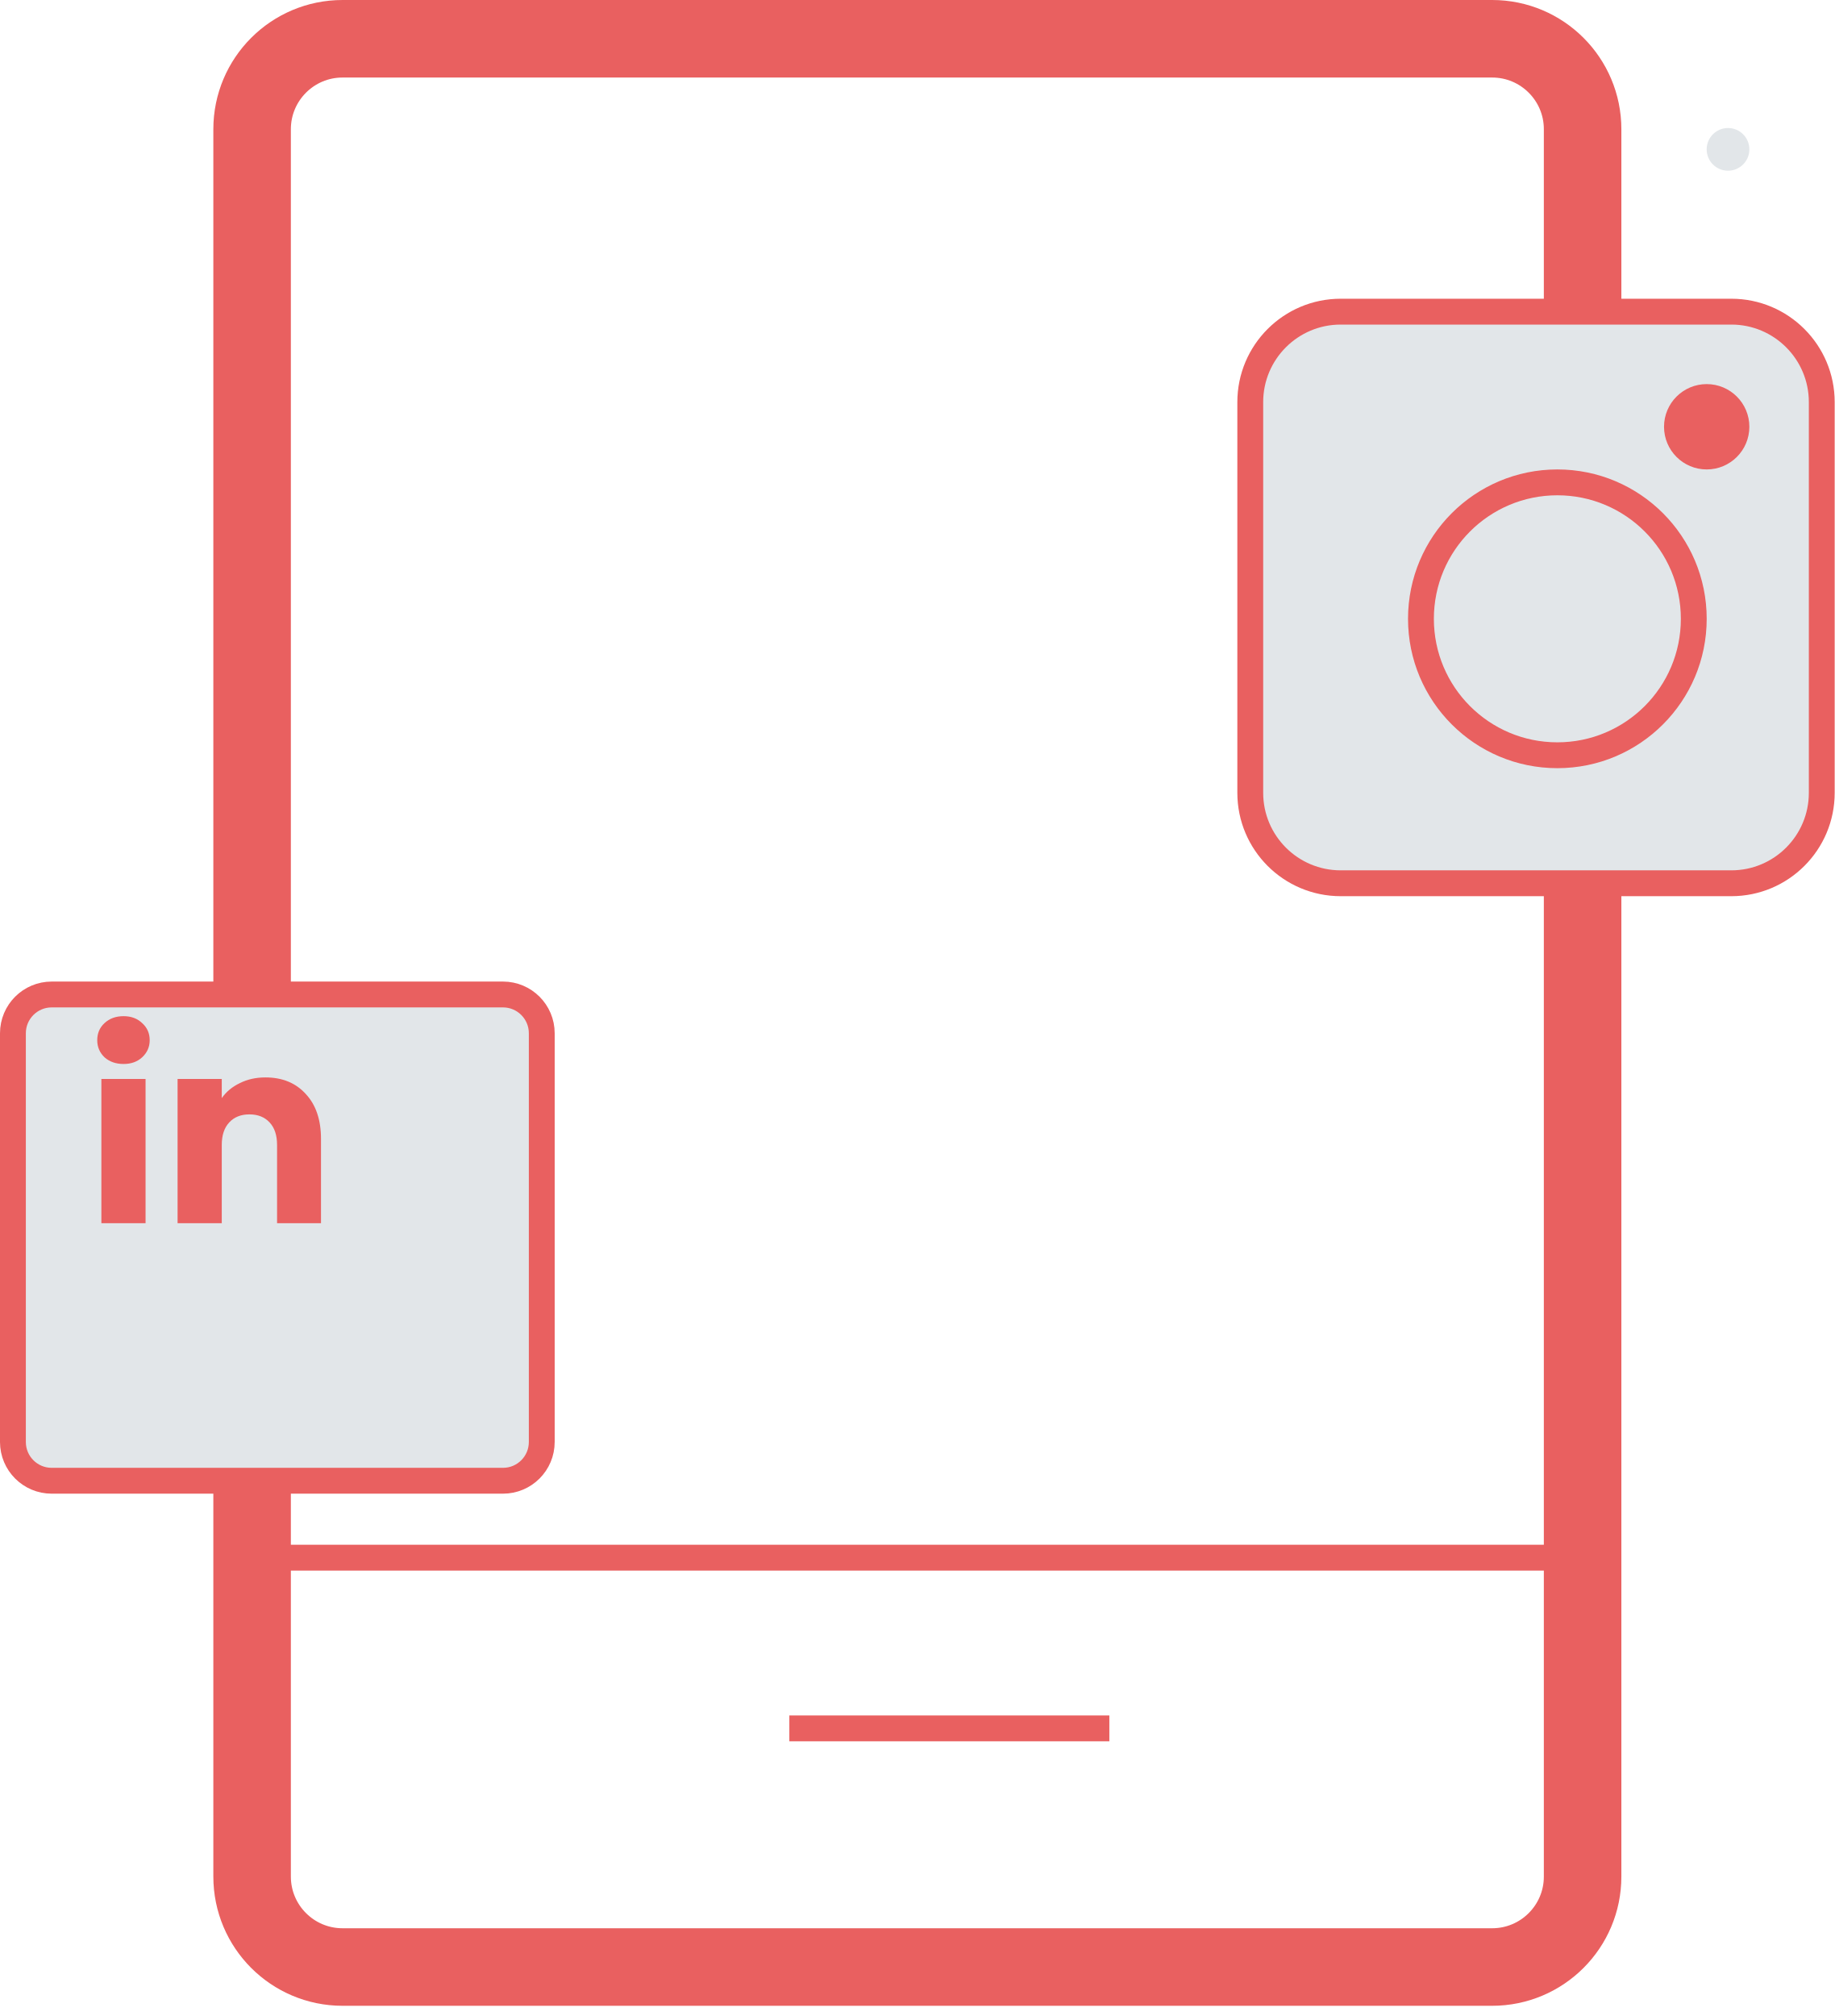
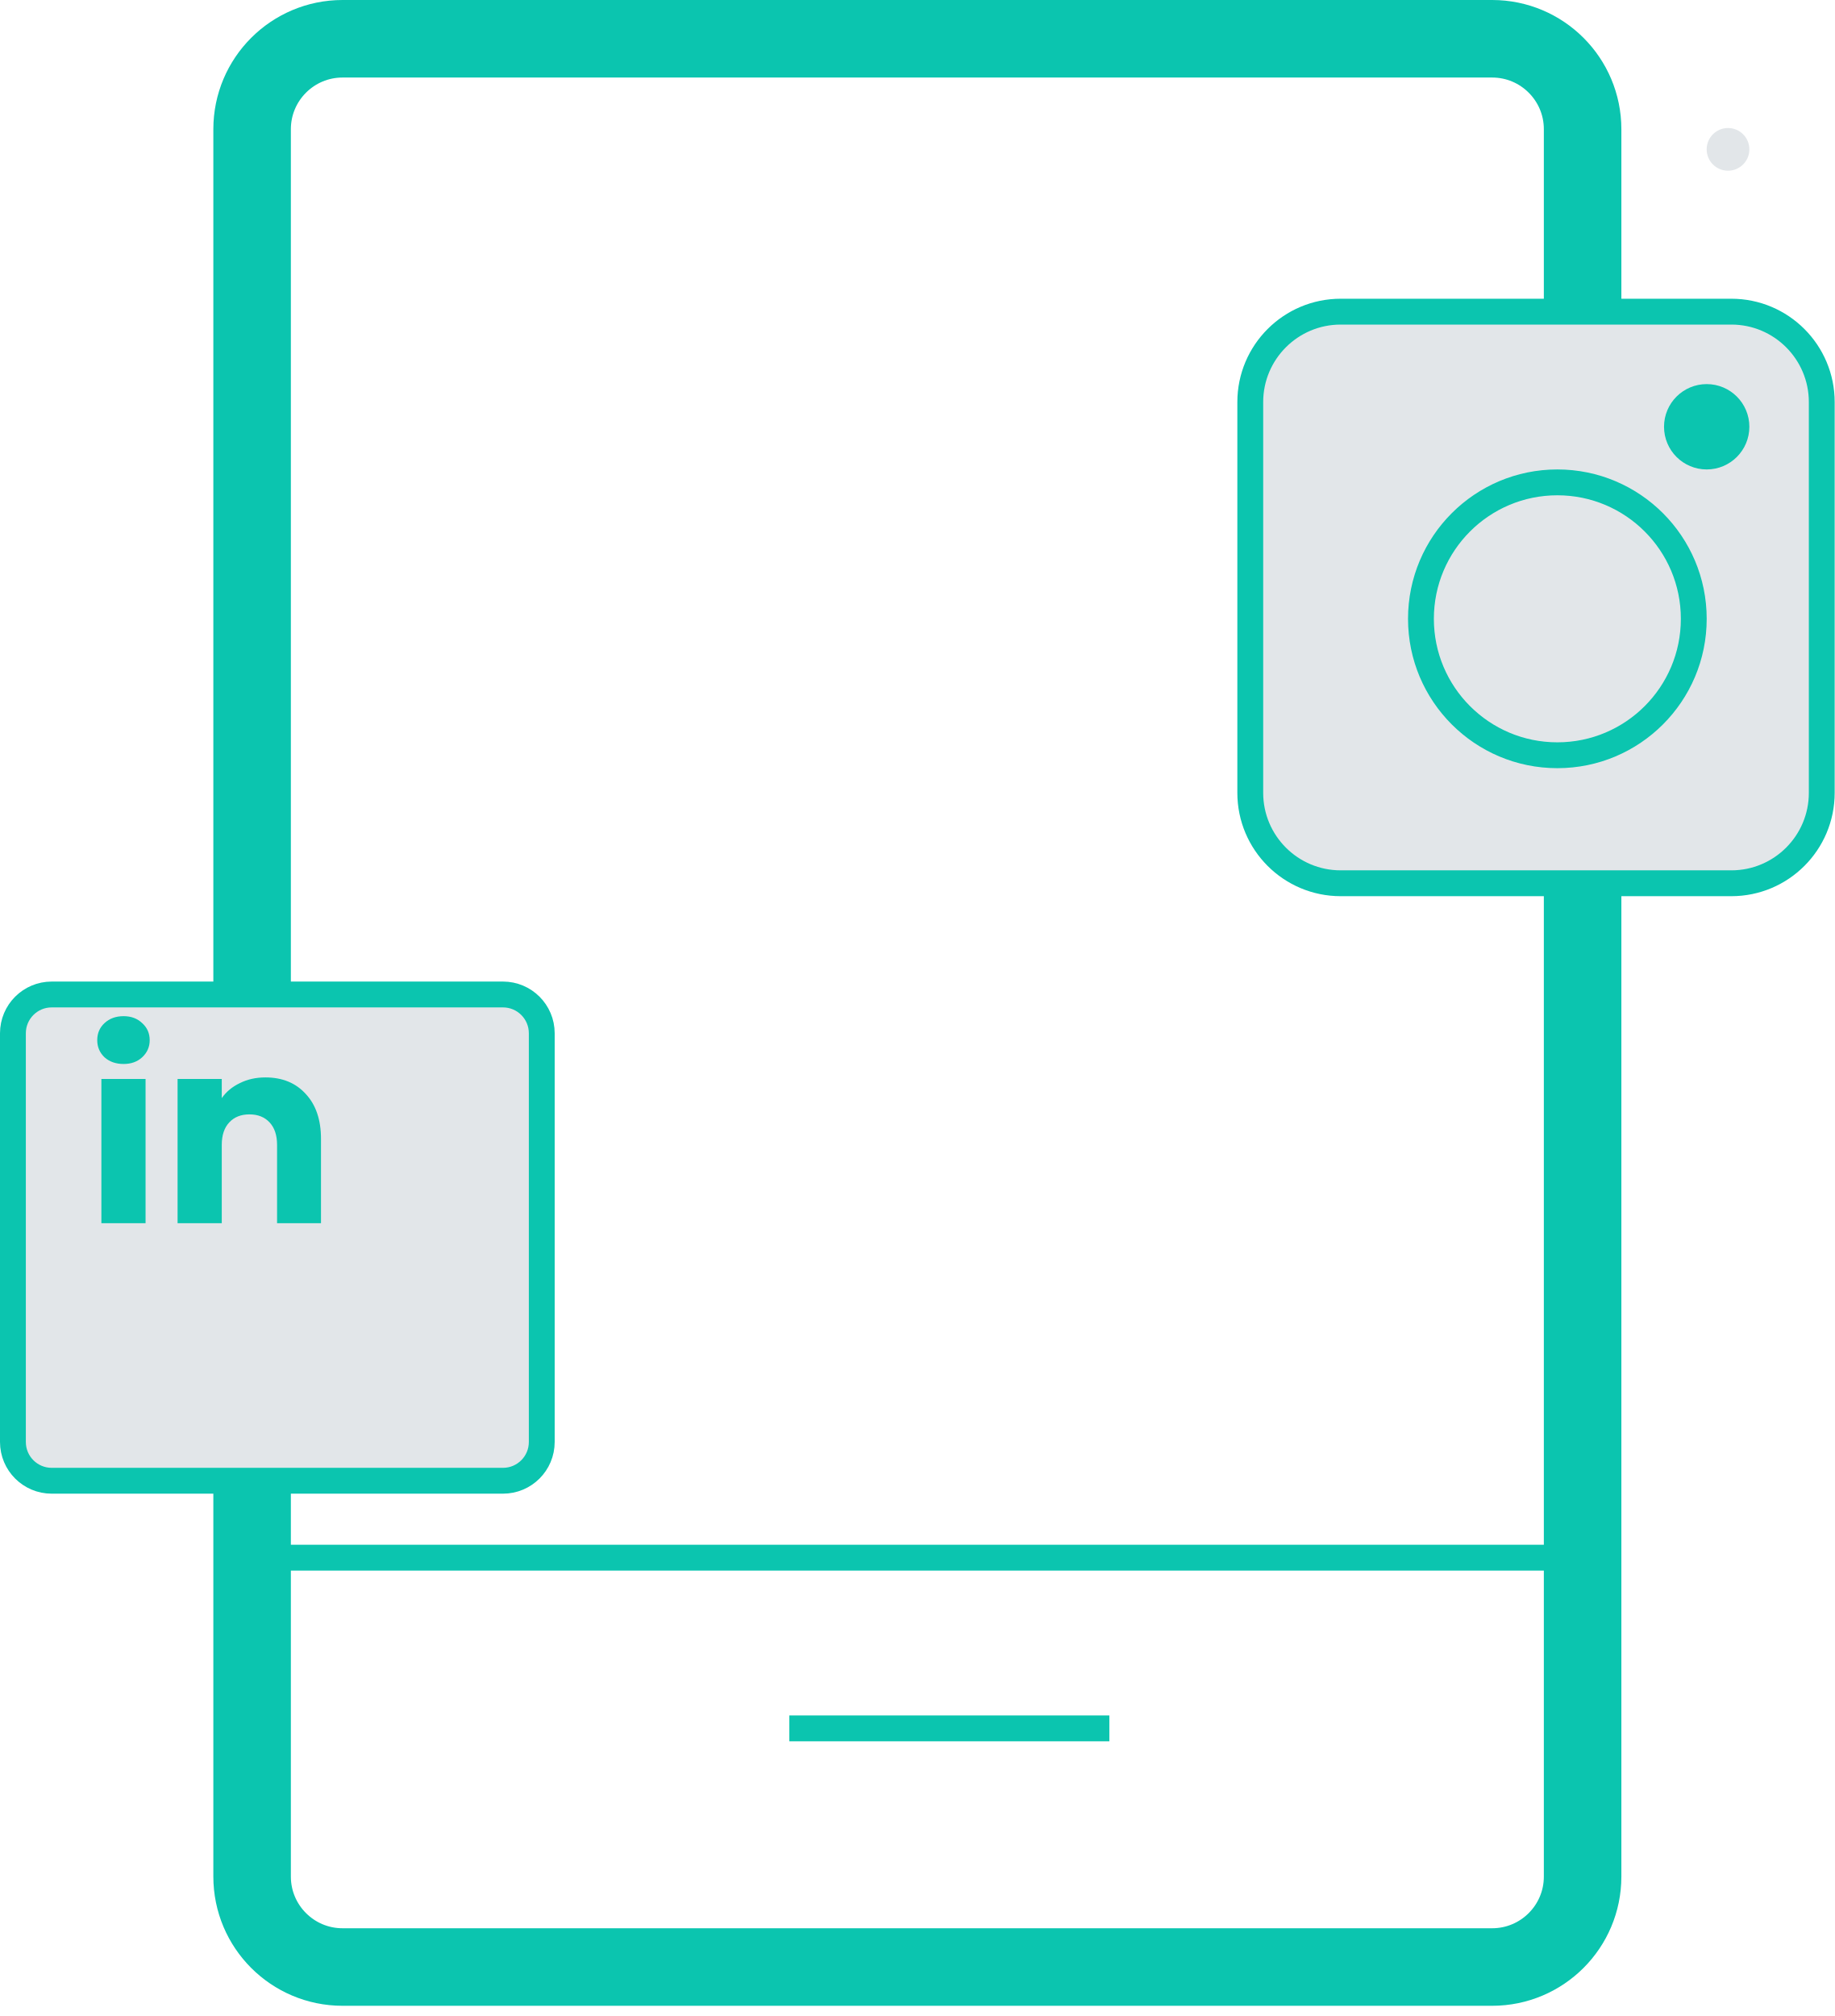
<svg xmlns="http://www.w3.org/2000/svg" width="71" height="78" viewBox="0 0 71 78" fill="none">
-   <rect x="9.756" y="1.5" width="51.488" height="74.605" rx="3.5" stroke="#E96060" stroke-width="3" />
-   <path d="M10.732 60.267H60.267M30.546 66.872H42.93" stroke="#E96060" />
-   <rect x="48.383" y="12.058" width="22.116" height="22.116" rx="3.5" fill="#E2E6E9" stroke="#E96060" />
-   <circle cx="60.267" cy="23.942" r="5.279" fill="#E2E6E9" stroke="#E96060" />
+   <rect x="9.756" y="1.5" width="51.488" height="74.605" rx="3.5" stroke="#0BC5AF" stroke-width="3" />
+   <path d="M10.732 60.267H60.267M30.546 66.872H42.93" stroke="#0BC5AF" />
+   <rect x="48.383" y="12.058" width="22.116" height="22.116" rx="3.5" fill="#E2E6E9" stroke="#0BC5AF" />
+   <circle cx="60.267" cy="23.942" r="5.279" fill="#E2E6E9" stroke="#0BC5AF" />
  <ellipse cx="66.871" cy="5.779" rx="0.826" ry="0.826" fill="#E2E6E9" />
-   <ellipse cx="66.046" cy="16.512" rx="1.651" ry="1.651" fill="#E96060" />
-   <rect x="0.5" y="38.477" width="20.465" height="18.814" rx="1.5" fill="#E2E6E9" stroke="#E96060" />
-   <path d="M4.783 41.166C4.483 41.166 4.236 41.079 4.043 40.906C3.856 40.726 3.763 40.506 3.763 40.246C3.763 39.979 3.856 39.759 4.043 39.586C4.236 39.406 4.483 39.316 4.783 39.316C5.076 39.316 5.316 39.406 5.503 39.586C5.696 39.759 5.793 39.979 5.793 40.246C5.793 40.506 5.696 40.726 5.503 40.906C5.316 41.079 5.076 41.166 4.783 41.166ZM5.633 41.746V47.326H3.923V41.746H5.633ZM10.272 41.686C10.925 41.686 11.445 41.899 11.832 42.326C12.225 42.746 12.422 43.326 12.422 44.066V47.326H10.722V44.296C10.722 43.922 10.625 43.632 10.432 43.426C10.239 43.219 9.979 43.116 9.652 43.116C9.325 43.116 9.065 43.219 8.872 43.426C8.679 43.632 8.582 43.922 8.582 44.296V47.326H6.872V41.746H8.582V42.486C8.755 42.239 8.989 42.046 9.282 41.906C9.575 41.759 9.905 41.686 10.272 41.686Z" fill="#E96060" />
+   <ellipse cx="66.046" cy="16.512" rx="1.651" ry="1.651" fill="#0BC5AF" />
+   <rect x="0.5" y="38.477" width="20.465" height="18.814" rx="1.5" fill="#E2E6E9" stroke="#0BC5AF" />
+   <path d="M4.783 41.166C4.483 41.166 4.236 41.079 4.043 40.906C3.856 40.726 3.763 40.506 3.763 40.246C3.763 39.979 3.856 39.759 4.043 39.586C4.236 39.406 4.483 39.316 4.783 39.316C5.076 39.316 5.316 39.406 5.503 39.586C5.696 39.759 5.793 39.979 5.793 40.246C5.793 40.506 5.696 40.726 5.503 40.906C5.316 41.079 5.076 41.166 4.783 41.166ZM5.633 41.746V47.326H3.923V41.746H5.633ZM10.272 41.686C10.925 41.686 11.445 41.899 11.832 42.326C12.225 42.746 12.422 43.326 12.422 44.066V47.326H10.722V44.296C10.722 43.922 10.625 43.632 10.432 43.426C10.239 43.219 9.979 43.116 9.652 43.116C9.325 43.116 9.065 43.219 8.872 43.426C8.679 43.632 8.582 43.922 8.582 44.296V47.326H6.872V41.746H8.582V42.486C8.755 42.239 8.989 42.046 9.282 41.906C9.575 41.759 9.905 41.686 10.272 41.686Z" fill="#0BC5AF" />
</svg>
